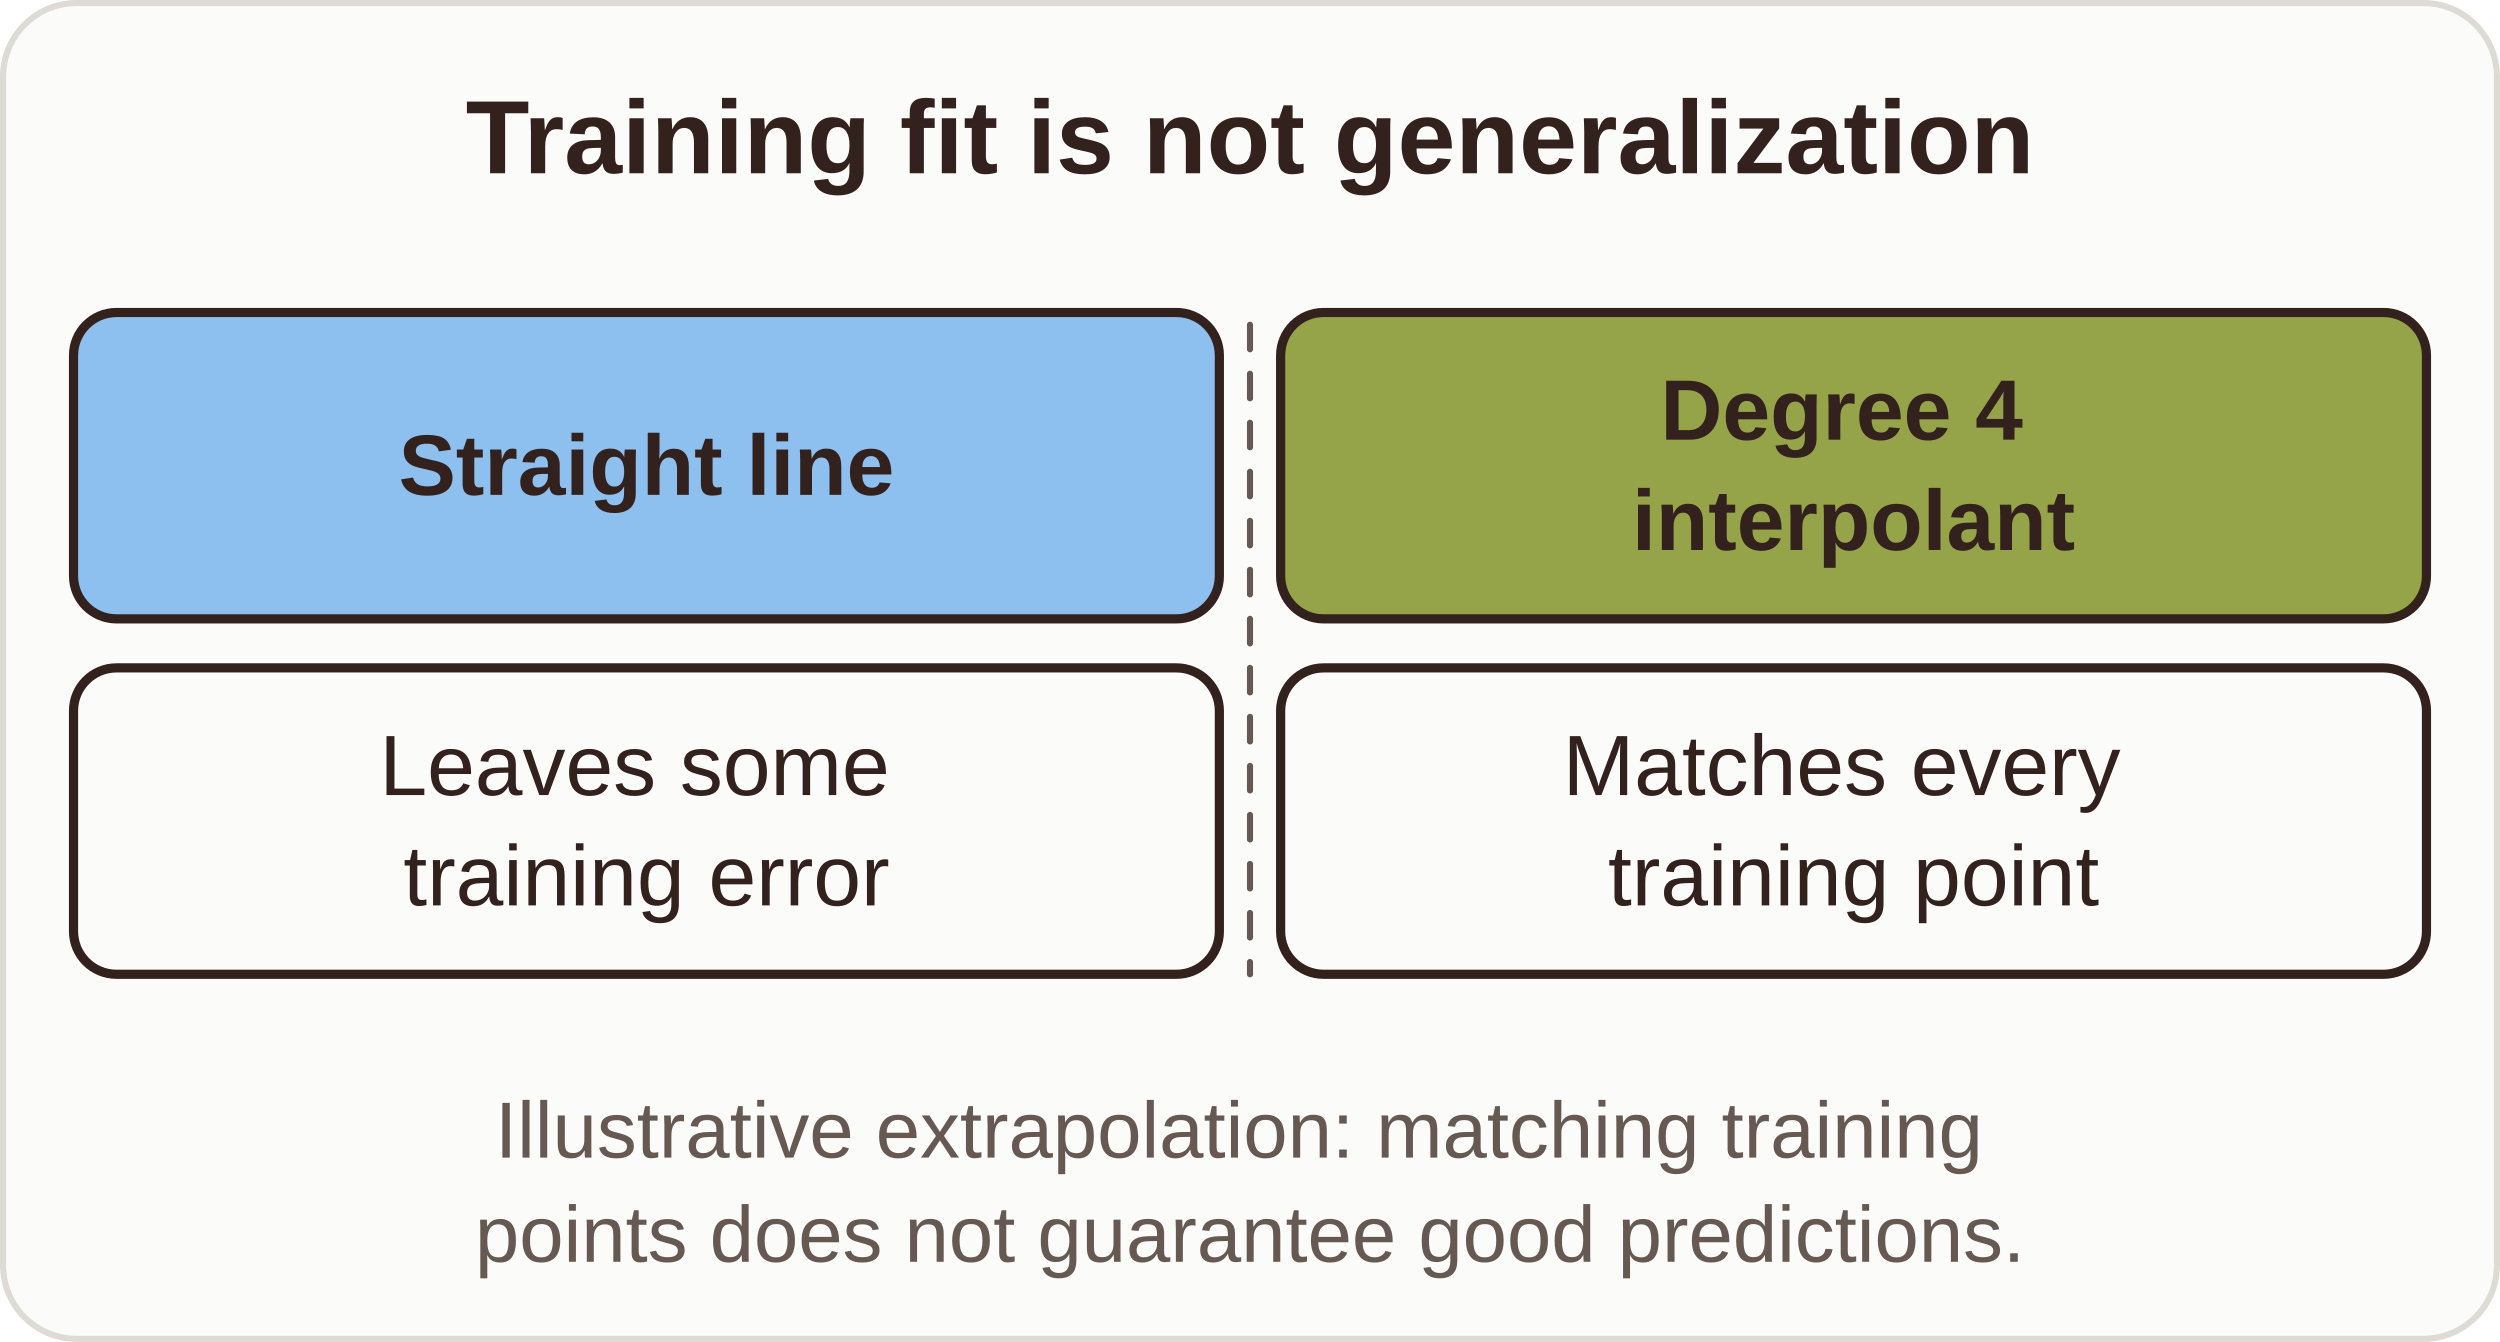
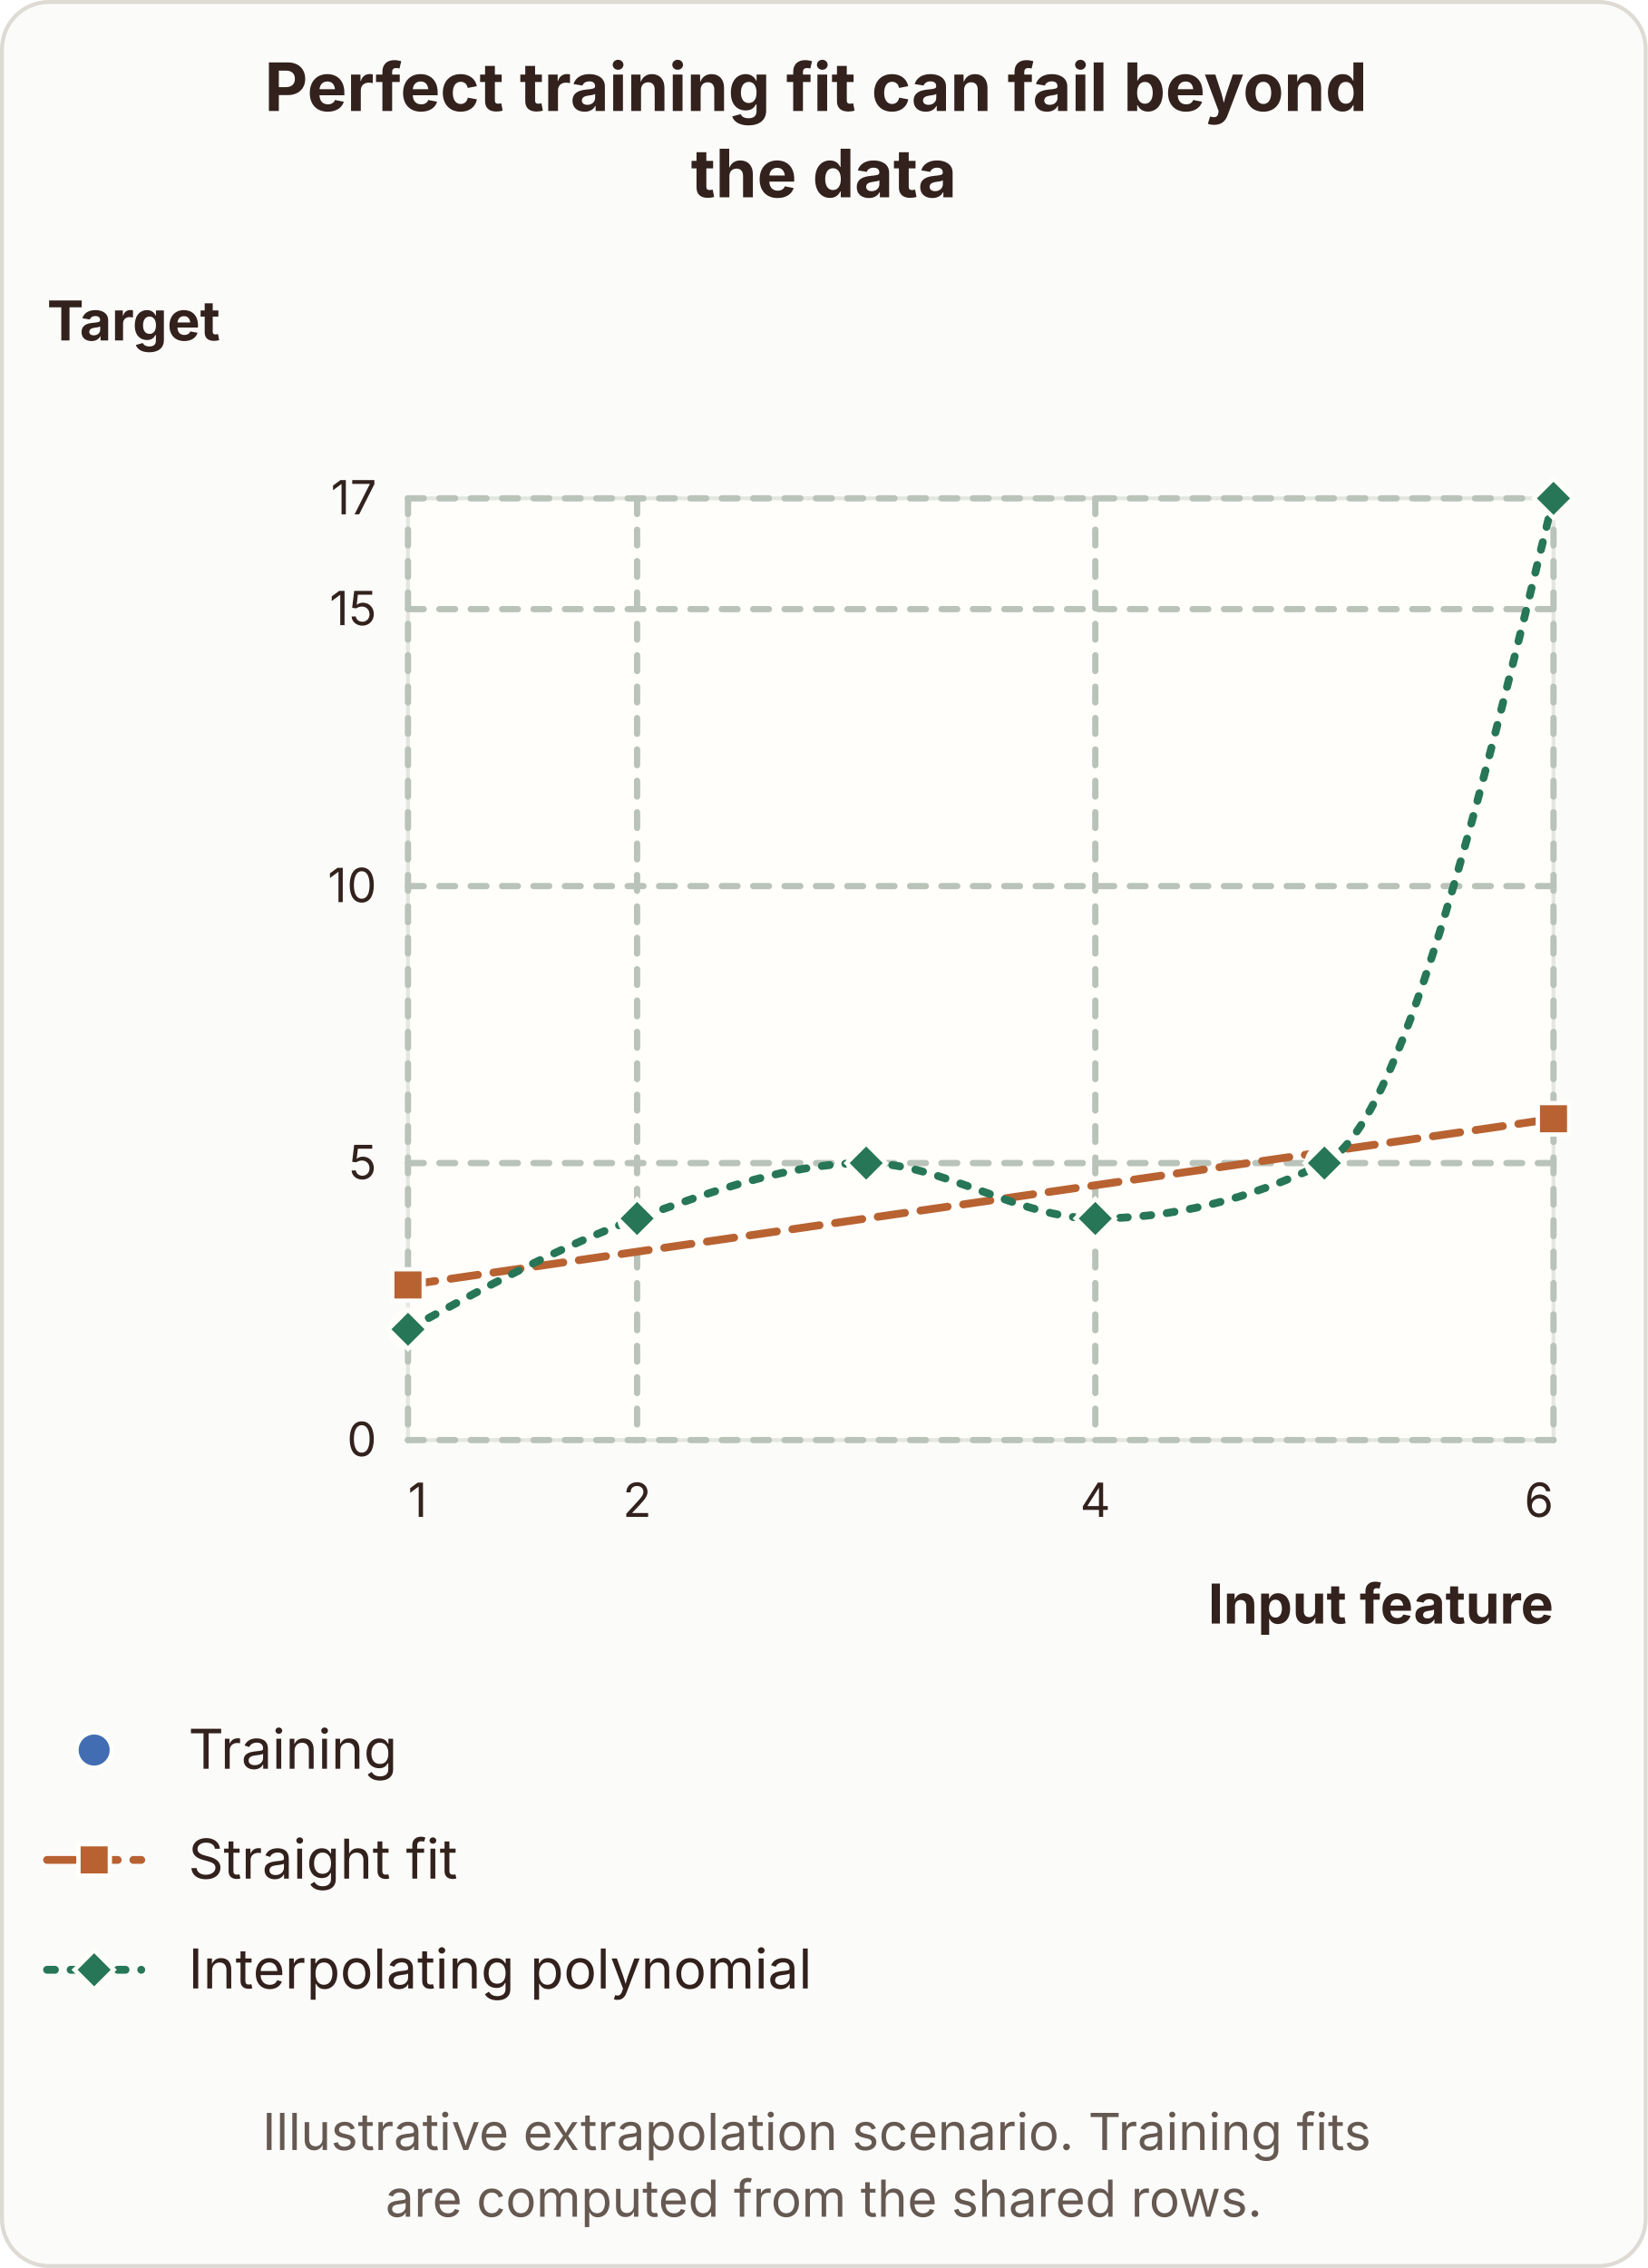
- <svg xmlns="http://www.w3.org/2000/svg" width="408" height="219" viewBox="0 0 408 219" role="img" aria-label="Training fit is not generalization Straight line: Leaves some training error Degree 4 interpolant: Matches every training point Illustrative extrapolation: matching training points does not guarantee good predictions." font-family="Arial, Liberation Sans, sans-serif" style="display:block;max-width:none;margin-inline:auto" data-tutor-diagram="comparison">
-   <rect x="0.5" y="0.5" width="407" height="218" rx="12" fill="var(--viz-surface, #fbfbfa)" stroke="var(--color-line, #dedad4)" />
-   <text x="204" y="22.5" fill="var(--color-ink, #32211c)" font-size="17" font-weight="700" text-anchor="middle">
-     <tspan x="204" y="28.28">Training fit is not generalization</tspan>
+ <svg xmlns="http://www.w3.org/2000/svg" width="420" height="578" viewBox="0 0 420 578" role="img" aria-label="Perfect training fit can fail beyond the data Input feature: 1 to 6 Target: 0 to 17 Training (scatter): (1, 2); (2, 4); (3, 5); (4, 4); (5, 5) Straight fit (line): (1, 2.8); (6, 5.8) Interpolating polynomial (line): (1, 2); (2, 4); (3, 5); (4, 4); (5, 5); (6, 17) Illustrative extrapolation scenario. Training fits are computed from the shared rows." font-family="Inter, Liberation Sans, Arial, sans-serif" style="display:block;max-width:none;margin-inline:auto;--color-ink:#202723;--color-ink-2:#5d675f;--color-line:#e3e7e0;--viz-surface:#fffefa" data-tutor-diagram="coordinate-plot">
+   <rect x="0.5" y="0.5" width="419" height="577" rx="12" fill="var(--viz-surface, #fbfbfa)" stroke="var(--color-line, #dedad4)" />
+   <text x="210" y="33.5" fill="var(--color-ink, #32211c)" font-size="17" font-weight="700" text-anchor="middle">
+     <tspan x="210" y="28.28">Perfect training fit can fail beyond</tspan>
+     <tspan x="210" y="50.28">the data</tspan>
  </text>
-   <g transform="translate(0 39)">
-     <polyline points="204,14 204,120" fill="none" stroke="var(--color-ink-2, #665951)" stroke-width="1" stroke-dasharray="4 4" stroke-linecap="round" stroke-linejoin="round" />
-     <rect x="12" y="12" width="187" height="50" rx="7" fill="#8DBFEF" stroke="#32211c" stroke-width="1.5" />
-     <text x="105.5" y="37" fill="#32211c" font-size="14" font-weight="700" text-anchor="middle">
-       <tspan x="105.5" y="41.76">Straight line</tspan>
+   <g transform="translate(0 61)">
+     <rect x="104" y="66" width="292" height="240" fill="#fffefa" stroke="#e3e7e0" stroke-width="1" data-tutor-plot-area="" />
+     <text x="12" y="21" fill="var(--color-ink, #32211c)" font-size="14" font-weight="700" text-anchor="start">
+       <tspan x="12" y="25.76">Target</tspan>
    </text>
-     <rect x="209" y="12" width="187" height="50" rx="7" fill="#95A448" stroke="#32211c" stroke-width="1.5" />
-     <text x="302.5" y="37" fill="#32211c" font-size="14" font-weight="700" text-anchor="middle">
-       <tspan x="302.5" y="32.76">Degree 4</tspan>
-       <tspan x="302.5" y="50.76">interpolant</tspan>
+     <polyline points="104,66 104,306" fill="none" stroke="#b9c3b9" stroke-width="1.6" stroke-dasharray="4 4" stroke-linecap="round" stroke-linejoin="round" />
+     <polyline points="162.4,66 162.4,306" fill="none" stroke="#b9c3b9" stroke-width="1.6" stroke-dasharray="4 4" stroke-linecap="round" stroke-linejoin="round" />
+     <polyline points="279.2,66 279.2,306" fill="none" stroke="#b9c3b9" stroke-width="1.6" stroke-dasharray="4 4" stroke-linecap="round" stroke-linejoin="round" />
+     <polyline points="396,66 396,306" fill="none" stroke="#b9c3b9" stroke-width="1.6" stroke-dasharray="4 4" stroke-linecap="round" stroke-linejoin="round" />
+     <polyline points="104,306 396,306" fill="none" stroke="#b9c3b9" stroke-width="1.6" stroke-dasharray="4 4" stroke-linecap="round" stroke-linejoin="round" />
+     <text x="96" y="306" fill="var(--color-ink, #32211c)" font-size="12" font-weight="400" text-anchor="end">
+       <tspan x="96" y="310.08">0</tspan>
    </text>
-     <rect x="12" y="70" width="187" height="50" rx="7" fill="var(--viz-surface, #fbfbfa)" stroke="var(--color-ink, #32211c)" stroke-width="1.5" />
-     <text x="105.5" y="95" fill="var(--color-ink, #32211c)" font-size="14" font-weight="400" text-anchor="middle">
-       <tspan x="105.5" y="90.76">Leaves some</tspan>
-       <tspan x="105.5" y="108.76">training error</tspan>
+     <polyline points="104,235.412 396,235.412" fill="none" stroke="#b9c3b9" stroke-width="1.6" stroke-dasharray="4 4" stroke-linecap="round" stroke-linejoin="round" />
+     <text x="96" y="235.412" fill="var(--color-ink, #32211c)" font-size="12" font-weight="400" text-anchor="end">
+       <tspan x="96" y="239.492">5</tspan>
    </text>
-     <rect x="209" y="70" width="187" height="50" rx="7" fill="var(--viz-surface, #fbfbfa)" stroke="var(--color-ink, #32211c)" stroke-width="1.5" />
-     <text x="302.5" y="95" fill="var(--color-ink, #32211c)" font-size="14" font-weight="400" text-anchor="middle">
-       <tspan x="302.5" y="90.76">Matches every</tspan>
-       <tspan x="302.5" y="108.76">training point</tspan>
+     <polyline points="104,164.824 396,164.824" fill="none" stroke="#b9c3b9" stroke-width="1.6" stroke-dasharray="4 4" stroke-linecap="round" stroke-linejoin="round" />
+     <text x="96" y="164.824" fill="var(--color-ink, #32211c)" font-size="12" font-weight="400" text-anchor="end">
+       <tspan x="96" y="168.904">10</tspan>
    </text>
+     <polyline points="104,94.235 396,94.235" fill="none" stroke="#b9c3b9" stroke-width="1.6" stroke-dasharray="4 4" stroke-linecap="round" stroke-linejoin="round" />
+     <text x="96" y="94.235" fill="var(--color-ink, #32211c)" font-size="12" font-weight="400" text-anchor="end">
+       <tspan x="96" y="98.315">15</tspan>
+     </text>
+     <polyline points="104,66 396,66" fill="none" stroke="#b9c3b9" stroke-width="1.6" stroke-dasharray="4 4" stroke-linecap="round" stroke-linejoin="round" />
+     <text x="96" y="66" fill="var(--color-ink, #32211c)" font-size="12" font-weight="400" text-anchor="end">
+       <tspan x="96" y="70.08">17</tspan>
+     </text>
+     <text x="104" y="321.5" fill="var(--color-ink, #32211c)" font-size="12" font-weight="400" text-anchor="start">
+       <tspan x="104" y="325.58">1</tspan>
+     </text>
+     <text x="162.4" y="321.5" fill="var(--color-ink, #32211c)" font-size="12" font-weight="400" text-anchor="middle">
+       <tspan x="162.4" y="325.58">2</tspan>
+     </text>
+     <text x="279.2" y="321.5" fill="var(--color-ink, #32211c)" font-size="12" font-weight="400" text-anchor="middle">
+       <tspan x="279.2" y="325.58">4</tspan>
+     </text>
+     <text x="396" y="321.5" fill="var(--color-ink, #32211c)" font-size="12" font-weight="400" text-anchor="end">
+       <tspan x="396" y="325.58">6</tspan>
+     </text>
+     <text x="396" y="348" fill="var(--color-ink, #32211c)" font-size="14" font-weight="700" text-anchor="end">
+       <tspan x="396" y="352.76">Input feature</tspan>
+     </text>
+     <circle cx="24" cy="385" r="4.5" fill="#426db2" stroke="#fffefa" stroke-width="1.1" />
+     <text x="48" y="385" fill="var(--color-ink, #32211c)" font-size="14" font-weight="400" text-anchor="start">
+       <tspan x="48" y="389.76">Training</tspan>
+     </text>
+     <polyline points="12,413 36,413" fill="none" stroke="#b86232" stroke-width="2" stroke-dasharray="7 4" stroke-linejoin="round" stroke-linecap="round" />
+     <rect x="20" y="409" width="8" height="8" fill="#b86232" stroke="#fffefa" stroke-width="1.1" />
+     <text x="48" y="413" fill="var(--color-ink, #32211c)" font-size="14" font-weight="400" text-anchor="start">
+       <tspan x="48" y="417.76">Straight fit</tspan>
+     </text>
+     <polyline points="12,441 36,441" fill="none" stroke="#267657" stroke-width="2" stroke-dasharray="2 4" stroke-linejoin="round" stroke-linecap="round" />
+     <polygon points="24,436 29,441 24,446 19,441" fill="#267657" stroke="#fffefa" stroke-width="1.1" />
+     <text x="48" y="441" fill="var(--color-ink, #32211c)" font-size="14" font-weight="400" text-anchor="start">
+       <tspan x="48" y="445.76">Interpolating polynomial</tspan>
+     </text>
+     <path d="M104,266.471L396,224.118" fill="none" stroke="#b86232" stroke-width="2" stroke-dasharray="7 4" stroke-linejoin="round" stroke-linecap="round" data-tutor-plot-series="Straight fit" />
+     <path d="M104,277.765C123.467,267.176 142.933,256.588 162.4,249.529C181.867,242.471 201.333,235.412 220.8,235.412C240.267,235.412 259.733,249.529 279.2,249.529C298.667,249.529 318.133,244.824 337.6,235.412C357.067,226 376.533,146 396,66" fill="none" stroke="#267657" stroke-width="2" stroke-dasharray="2 4" stroke-linejoin="round" stroke-linecap="round" data-tutor-plot-series="Interpolating polynomial" />
+     <circle cx="104" cy="277.765" r="4.5" fill="#426db2" stroke="#fffefa" stroke-width="1.1" data-tutor-coordinate-point="1,2" />
+     <circle cx="162.4" cy="249.529" r="4.5" fill="#426db2" stroke="#fffefa" stroke-width="1.1" data-tutor-coordinate-point="2,4" />
+     <circle cx="220.8" cy="235.412" r="4.5" fill="#426db2" stroke="#fffefa" stroke-width="1.1" data-tutor-coordinate-point="3,5" />
+     <circle cx="279.2" cy="249.529" r="4.5" fill="#426db2" stroke="#fffefa" stroke-width="1.1" data-tutor-coordinate-point="4,4" />
+     <circle cx="337.6" cy="235.412" r="4.5" fill="#426db2" stroke="#fffefa" stroke-width="1.1" data-tutor-coordinate-point="5,5" />
+     <rect x="100" y="262.471" width="8" height="8" fill="#b86232" stroke="#fffefa" stroke-width="1.1" data-tutor-coordinate-point="1,2.8" />
+     <rect x="392" y="220.118" width="8" height="8" fill="#b86232" stroke="#fffefa" stroke-width="1.1" data-tutor-coordinate-point="6,5.8" />
+     <polygon points="104,272.765 109,277.765 104,282.765 99,277.765" fill="#267657" stroke="#fffefa" stroke-width="1.1" data-tutor-coordinate-point="1,2" />
+     <polygon points="162.4,244.529 167.4,249.529 162.4,254.529 157.4,249.529" fill="#267657" stroke="#fffefa" stroke-width="1.1" data-tutor-coordinate-point="2,4" />
+     <polygon points="220.8,230.412 225.8,235.412 220.8,240.412 215.8,235.412" fill="#267657" stroke="#fffefa" stroke-width="1.1" data-tutor-coordinate-point="3,5" />
+     <polygon points="279.2,244.529 284.2,249.529 279.2,254.529 274.2,249.529" fill="#267657" stroke="#fffefa" stroke-width="1.1" data-tutor-coordinate-point="4,4" />
+     <polygon points="337.6,230.412 342.6,235.412 337.6,240.412 332.6,235.412" fill="#267657" stroke="#fffefa" stroke-width="1.1" data-tutor-coordinate-point="5,5" />
+     <polygon points="396,61 401,66 396,71 391,66" fill="#267657" stroke="#fffefa" stroke-width="1.1" data-tutor-coordinate-point="6,17" />
  </g>
-   <text x="204" y="193" fill="var(--color-ink-2, #665951)" font-size="13" font-weight="400" text-anchor="middle">
-     <tspan x="204" y="188.92">Illustrative extrapolation: matching training</tspan>
-     <tspan x="204" y="205.92">points does not guarantee good predictions.</tspan>
+   <text x="210" y="552" fill="var(--color-ink-2, #665951)" font-size="13" font-weight="400" text-anchor="middle">
+     <tspan x="210" y="547.92">Illustrative extrapolation scenario. Training fits</tspan>
+     <tspan x="210" y="564.92">are computed from the shared rows.</tspan>
  </text>
</svg>
